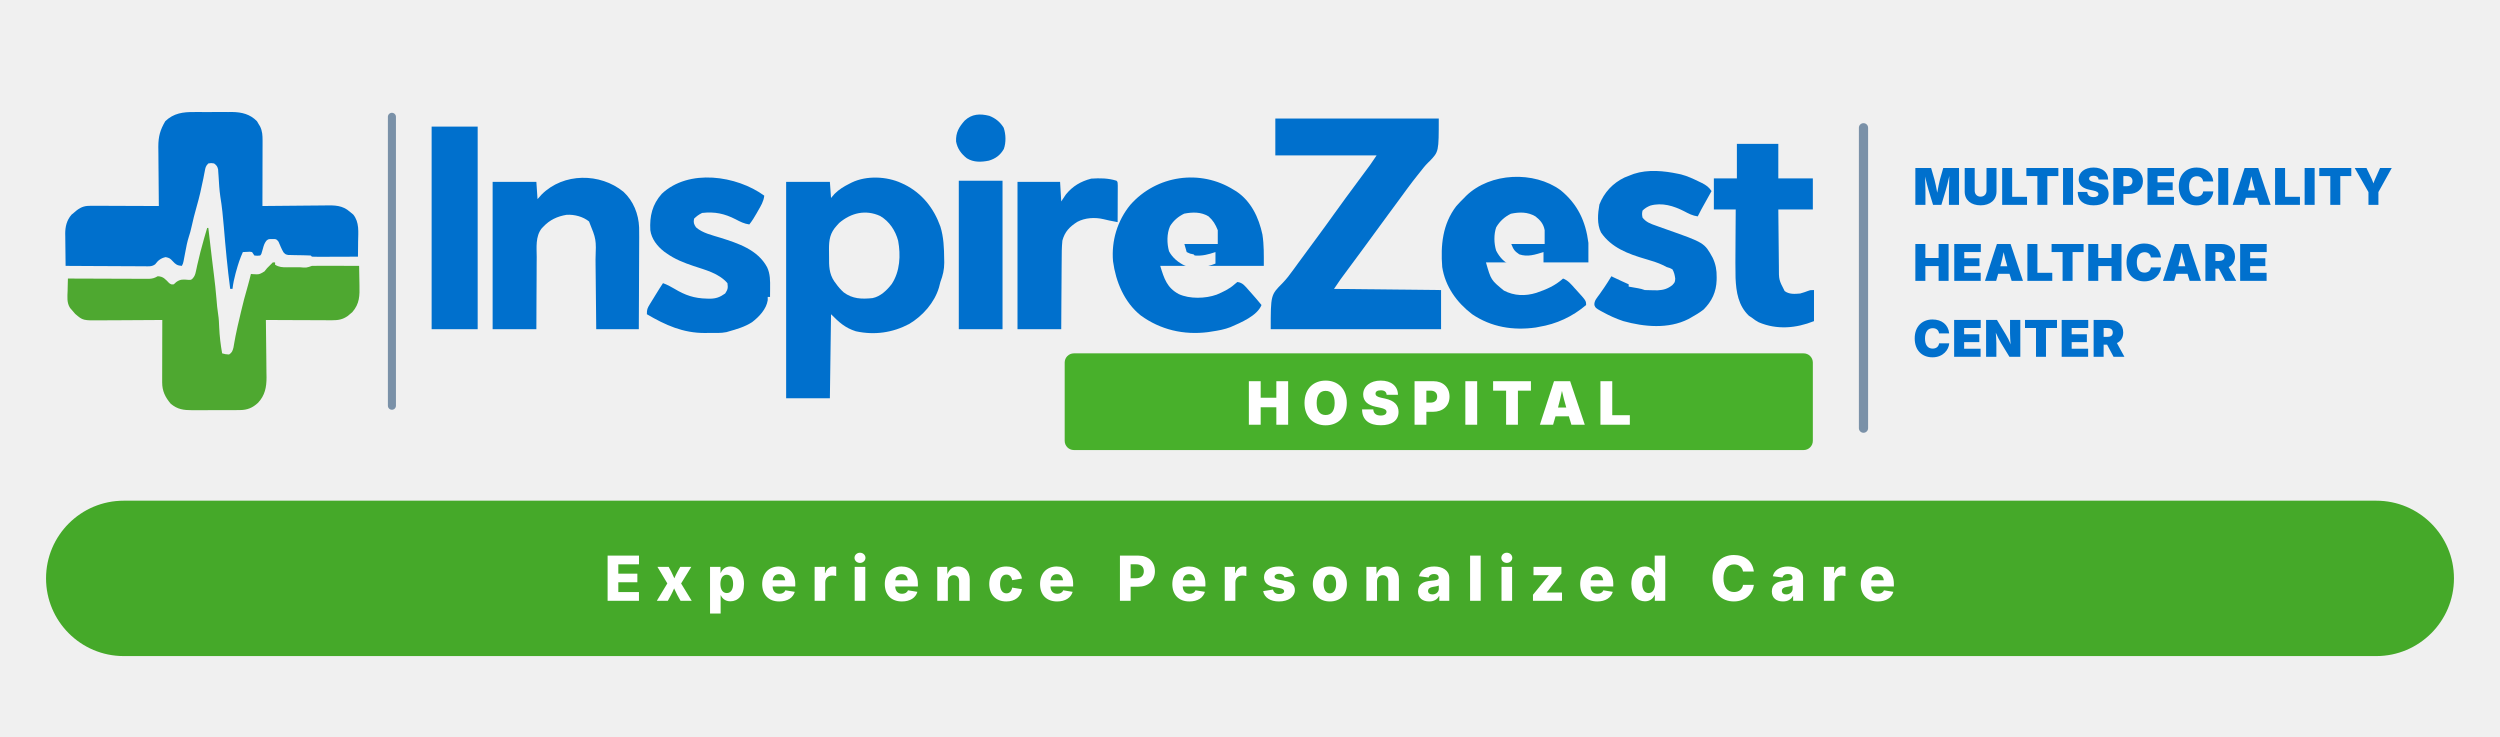
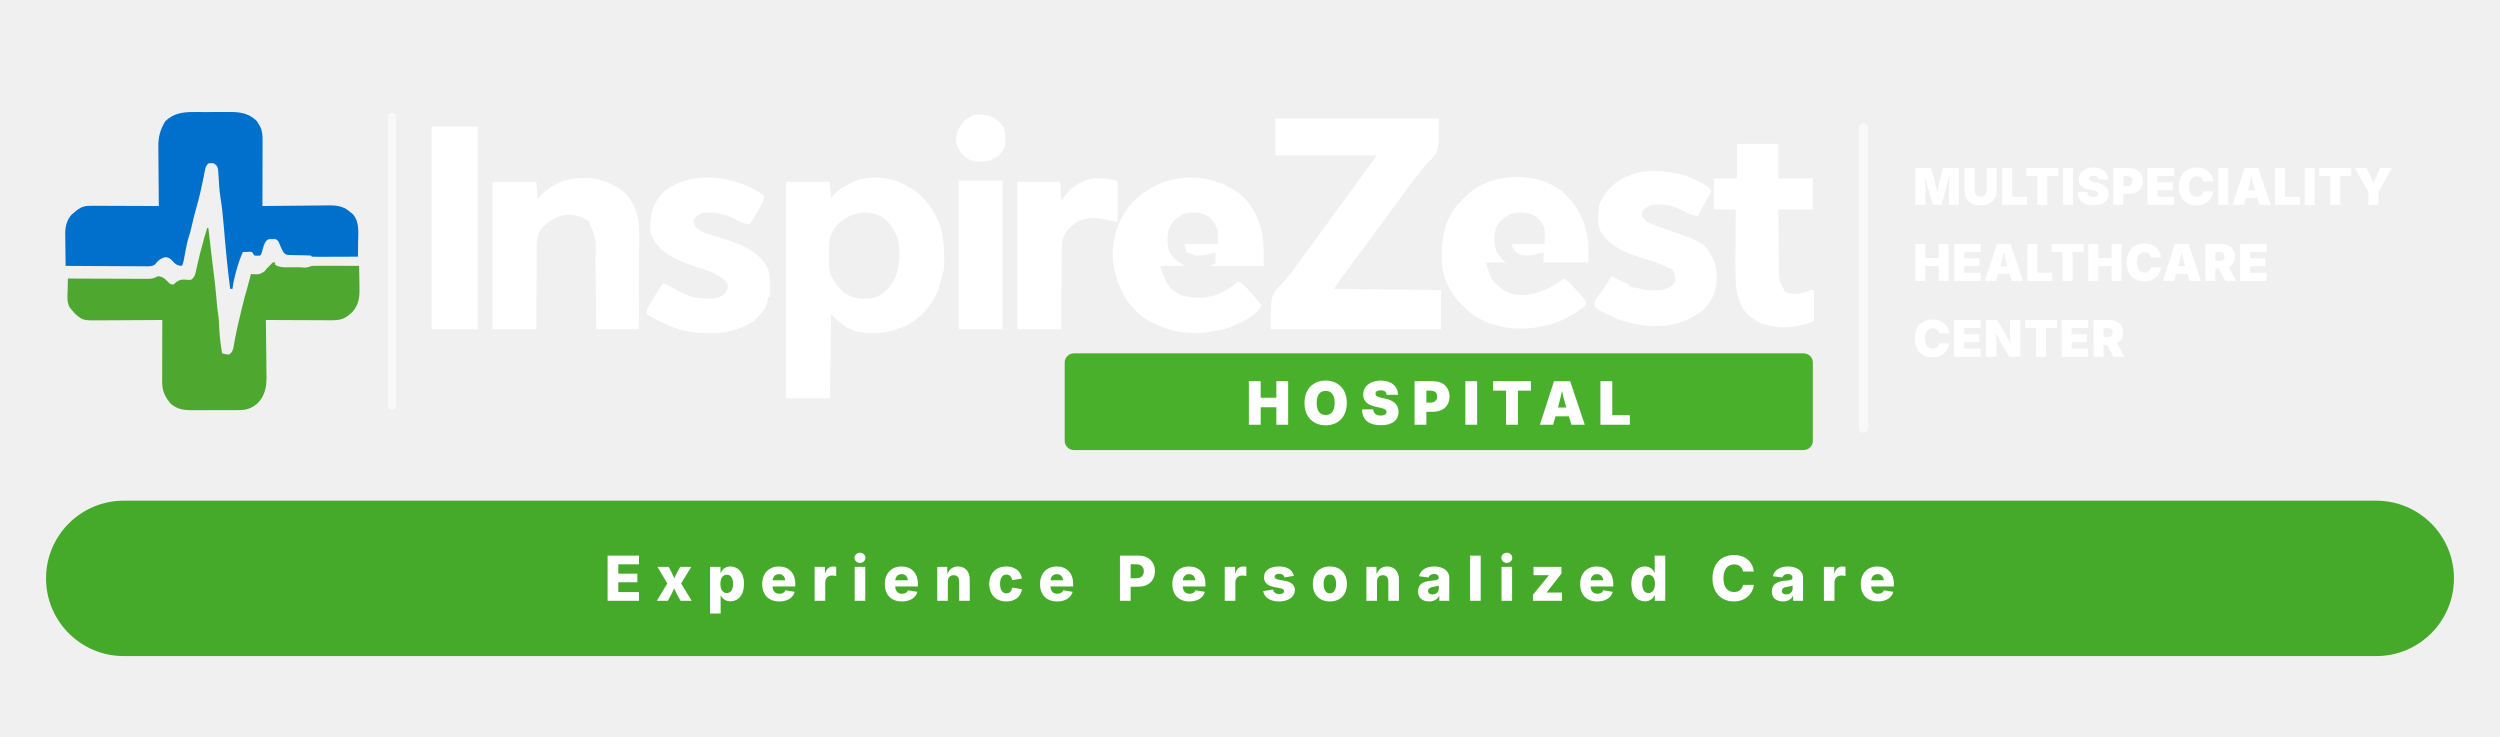
<svg xmlns="http://www.w3.org/2000/svg" version="1.1" width="2172" height="640" viewBox="0 80 2172 560">
  <defs>
    <mask id="inspirezest-holes-dark" maskUnits="userSpaceOnUse" x="0" y="0" width="2172" height="724">
      <rect x="0" y="0" width="2172" height="724" fill="#FFFFFF" />
      <path d="M0 0 C7.96 4.67 13.2 12.66 15.56 21.51 C17.89 34.18 17.17 48.08 10.02 59.03 C5.81 64.48 0.21 69.95 -6.75 71.32 C-16.05 72.27 -24.08 72.07 -31.75 66.32 C-34.46 63.87 -36.69 61.34 -38.75 58.32 C-39.17 57.76 -39.6 57.19 -40.04 56.61 C-44.46 49.97 -44.55 43.21 -44.46 35.46 C-44.44 33.32 -44.48 31.19 -44.52 29.05 C-44.57 20.57 -43.61 14.67 -37.75 8.32 C-36.72 7.18 -36.72 7.18 -35.66 6.02 C-25.34 -2.76 -12.74 -5.84 0 0 Z" fill="#000000" transform="translate(764.75,227.6797)" />
      <path d="M0 0 C4.05 3.65 5.96 6.89 8 12 C8 15.96 8 19.92 8 24 C-1.57 24 -11.14 24 -21 24 C-20.34 26.31 -19.68 28.62 -19 31 C-16.03 32.46 -16.03 32.46 -13 33 C-12.5 33.5 -12.5 33.5 -12 34 C-5.36 34.48 -0.3 33.1 6 31 C6 34.3 6 37.6 6 41 C-2.44 44.43 -11.52 45.76 -20.38 42.88 C-26.04 40.32 -31.46 35.9 -34.34 30.31 C-36.28 23.52 -36.34 14.96 -33.44 8.44 C-30.43 3.56 -26.31 0.13 -21.19 -2.38 C-13.95 -3.79 -6.47 -3.96 0 0 Z" fill="#000000" transform="translate(1050,228)" />
      <path d="M0 0 C4.29 3.37 6.99 6.52 8 12 C8 15.96 8 19.92 8 24 C-1.57 24 -11.14 24 -21 24 C-19.01 28.97 -18.2 30.13 -14 33 C-6.64 35.45 -0.17 33.18 7 31 C7 34.3 7 37.6 7 41 C-2.15 44.79 -11.93 45.76 -21.44 42.5 C-27.25 39.81 -31.29 35.39 -34.16 29.7 C-36.07 23.55 -36.25 15.55 -34.09 9.42 C-30.99 4.2 -26.77 0.35 -21.31 -2.31 C-13.83 -3.87 -6.73 -3.96 0 0 Z" fill="#000000" transform="translate(1334,228)" />
    </mask>
  </defs>
  <g id="cross-emblem">
    <path d="M0 0 C1.18 -0 2.37 -0.01 3.58 -0.01 C6.07 -0.02 8.56 -0.01 11.05 0.01 C14.83 0.04 18.62 0.01 22.4 -0.02 C24.83 -0.02 27.26 -0.01 29.69 0 C31.37 -0.02 31.37 -0.02 33.08 -0.03 C41.42 0.09 48.62 1.84 54.6 7.98 C55.03 8.72 55.46 9.46 55.91 10.23 C56.36 10.97 56.82 11.71 57.29 12.48 C59.3 16.64 59.47 20.3 59.46 24.9 C59.46 26.16 59.46 27.42 59.46 28.72 C59.45 30.09 59.45 31.46 59.44 32.84 C59.44 34.24 59.44 35.65 59.44 37.06 C59.43 40.75 59.42 44.45 59.41 48.14 C59.4 51.92 59.4 55.69 59.39 59.46 C59.38 66.86 59.36 74.26 59.34 81.66 C60.18 81.65 61.01 81.64 61.87 81.63 C69.76 81.53 77.64 81.45 85.53 81.41 C89.58 81.38 93.63 81.34 97.69 81.29 C101.6 81.23 105.52 81.2 109.44 81.19 C110.93 81.18 112.42 81.16 113.9 81.14 C122.17 80.99 128.88 80.95 135.34 86.66 C136.29 87.45 137.24 88.23 138.22 89.04 C143.71 95.82 142.58 104.32 142.47 112.6 C142.46 113.86 142.45 115.11 142.44 116.41 C142.42 119.49 142.39 122.58 142.34 125.66 C136.67 125.69 130.99 125.71 125.31 125.72 C123.38 125.72 121.44 125.73 119.51 125.74 C116.74 125.75 113.96 125.76 111.19 125.76 C109.89 125.77 109.89 125.77 108.56 125.78 C106.48 125.78 104.41 125.73 102.34 125.66 C102.01 125.33 101.68 125 101.34 124.66 C99.74 124.56 98.14 124.51 96.54 124.49 C95.56 124.46 94.59 124.44 93.58 124.42 C91.51 124.37 89.45 124.34 87.38 124.32 C86.4 124.29 85.42 124.27 84.41 124.24 C83.51 124.22 82.61 124.21 81.69 124.19 C79.34 123.66 79.34 123.66 77.62 121.85 C75.9 118.91 74.68 115.8 73.34 112.66 C71.41 110.3 71.41 110.3 67.91 110.35 C64.49 110.34 64.49 110.34 62.72 111.86 C61.01 114.09 60.44 116.08 59.72 118.79 C58.43 123.58 58.43 123.58 57.34 124.66 C54.91 124.91 54.91 124.91 52.34 124.66 C51.68 123.67 51.02 122.68 50.34 121.66 C48.37 121.3 48.37 121.3 46.22 121.48 C44.94 121.54 43.66 121.6 42.34 121.66 C39.96 126.9 38.23 132.11 36.72 137.66 C36.5 138.43 36.29 139.2 36.06 139.99 C34.81 144.54 33.9 148.98 33.34 153.66 C32.68 153.66 32.02 153.66 31.34 153.66 C28.96 135.67 27.3 117.63 25.79 99.54 C25.05 90.82 24.22 82.2 22.78 73.56 C21.88 67.57 21.59 61.51 21.22 55.47 C21.15 54.5 21.08 53.53 21 52.53 C20.95 51.67 20.89 50.8 20.84 49.91 C20.25 47.25 19.51 46.29 17.34 44.66 C14.8 44.25 14.8 44.25 12.34 44.66 C9.96 47.04 9.85 48.22 9.23 51.48 C9.04 52.46 8.84 53.44 8.64 54.46 C8.34 56.05 8.34 56.05 8.03 57.66 C6.38 65.97 4.51 74.12 2.16 82.26 C0.46 88.13 -0.98 94.04 -2.31 100.01 C-2.97 102.9 -3.67 105.71 -4.64 108.51 C-6.06 112.91 -6.86 117.38 -7.72 121.91 C-8.06 123.71 -8.41 125.51 -8.75 127.3 C-8.9 128.09 -9.05 128.88 -9.21 129.7 C-9.66 131.66 -9.66 131.66 -10.66 133.66 C-14.5 133.44 -16.12 132.38 -18.59 129.6 C-20.82 127.23 -21.39 126.72 -24.72 126.04 C-28.81 126.91 -31.37 128.91 -33.84 132.28 C-36.65 134.42 -39.59 134.06 -42.97 134 C-43.72 134.01 -44.46 134.01 -45.22 134.01 C-47.67 134 -50.12 133.98 -52.57 133.96 C-54.27 133.95 -55.97 133.95 -57.67 133.94 C-62.15 133.93 -66.62 133.9 -71.09 133.87 C-75.66 133.84 -80.22 133.83 -84.79 133.81 C-93.74 133.78 -102.7 133.73 -111.66 133.66 C-111.73 128.97 -111.79 124.27 -111.82 119.58 C-111.84 117.98 -111.86 116.39 -111.88 114.79 C-111.92 112.49 -111.94 110.19 -111.95 107.88 C-111.96 107.18 -111.98 106.48 -112 105.75 C-112 99.54 -110.69 94.03 -106.54 89.2 C-105.77 88.57 -105.01 87.94 -104.22 87.29 C-103.46 86.64 -102.7 85.99 -101.91 85.33 C-97.56 82.12 -94.69 81.42 -89.24 81.44 C-87.28 81.44 -87.28 81.44 -85.29 81.44 C-83.88 81.45 -82.46 81.46 -81.05 81.47 C-79.6 81.47 -78.14 81.48 -76.69 81.48 C-72.88 81.48 -69.06 81.5 -65.25 81.53 C-61.36 81.55 -57.46 81.56 -53.57 81.57 C-45.93 81.59 -38.29 81.62 -30.66 81.66 C-30.67 80.91 -30.67 80.15 -30.68 79.37 C-30.76 72.21 -30.82 65.04 -30.86 57.88 C-30.88 54.2 -30.91 50.51 -30.96 46.83 C-31 43.27 -31.03 39.71 -31.04 36.15 C-31.05 34.15 -31.08 32.14 -31.11 30.14 C-31.11 21.24 -29.5 15.48 -25.03 7.91 C-17.73 1 -9.7 -0.09 0 0 Z" fill="#0070CD" transform="translate(168.6562,137.3359)" />
    <path d="M0 0 C0.33 0 0.66 0 1 0 C1.11 0.95 1.22 1.89 1.34 2.87 C1.76 6.46 2.18 10.05 2.6 13.65 C2.78 15.19 2.96 16.73 3.14 18.27 C3.4 20.51 3.67 22.76 3.93 25 C4.02 25.75 4.11 26.5 4.2 27.27 C4.71 31.64 5.25 36 5.81 40.36 C6.71 47.44 7.47 54.51 8.06 61.62 C8.61 68.39 8.61 68.39 9.53 75.11 C10.15 78.92 10.28 82.71 10.44 86.56 C10.8 94.16 11.64 101.51 13 109 C15.85 109.77 15.85 109.77 19 110 C21.59 108.3 22.01 106.97 22.83 103.96 C23.04 102.73 23.25 101.51 23.47 100.25 C23.72 98.89 23.97 97.54 24.22 96.18 C24.35 95.48 24.48 94.79 24.61 94.07 C25.7 88.32 27.1 82.63 28.44 76.94 C28.72 75.69 29.01 74.45 29.31 73.16 C31.05 65.71 32.98 58.36 35.13 51.01 C36.18 47.36 37.11 43.7 38 40 C38.89 40.09 38.89 40.09 39.79 40.18 C45.19 40.51 45.19 40.51 49.75 37.81 C50.86 36.42 50.86 36.42 52 35 C53.63 33.3 55.29 31.62 57 30 C57.66 30 58.32 30 59 30 C59 30.66 59 31.32 59 32 C62.47 34.13 65.23 34.25 69.26 34.23 C70.46 34.23 71.66 34.23 72.9 34.22 C74.78 34.21 74.78 34.21 76.69 34.19 C77.95 34.19 79.21 34.19 80.51 34.19 C86.13 34.71 86.13 34.71 91 33 C94.03 32.91 97.04 32.88 100.07 32.9 C100.98 32.9 101.88 32.91 102.82 32.91 C105.73 32.91 108.65 32.92 111.56 32.94 C113.53 32.94 115.5 32.95 117.47 32.95 C122.32 32.96 127.16 32.98 132 33 C132.1 37.13 132.17 41.25 132.22 45.38 C132.24 46.78 132.27 48.18 132.3 49.58 C132.53 58.93 132.47 65.9 126.04 73.24 C125.38 73.78 124.73 74.32 124.06 74.88 C123.41 75.43 122.77 75.98 122.1 76.55 C117.67 79.61 113.89 80.25 108.56 80.23 C107.28 80.23 106 80.23 104.68 80.23 C103.29 80.22 101.9 80.21 100.51 80.2 C99.08 80.19 97.66 80.19 96.23 80.19 C92.48 80.18 88.74 80.16 84.99 80.14 C81.16 80.12 77.33 80.11 73.51 80.1 C66 80.08 58.5 80.04 51 80 C51.01 80.73 51.02 81.46 51.03 82.21 C51.13 89.12 51.21 96.04 51.26 102.95 C51.29 106.5 51.32 110.06 51.38 113.61 C51.44 117.71 51.47 121.8 51.49 125.9 C51.51 127.16 51.54 128.42 51.57 129.72 C51.57 138.37 50.26 145.45 44.19 151.94 C39.44 156.34 34.92 158.24 28.4 158.27 C27.3 158.28 26.21 158.29 25.07 158.3 C23.9 158.3 22.72 158.3 21.51 158.3 C20.29 158.31 19.07 158.31 17.81 158.31 C15.24 158.32 12.66 158.32 10.08 158.32 C6.15 158.31 2.21 158.34 -1.72 158.36 C-4.23 158.36 -6.74 158.36 -9.24 158.36 C-10.42 158.37 -11.59 158.38 -12.8 158.39 C-20.45 158.35 -25.66 157.8 -31.69 152.75 C-36.5 147.03 -39.13 141.7 -39.11 134.15 C-39.11 132.35 -39.11 132.35 -39.11 130.51 C-39.11 129.22 -39.1 127.92 -39.1 126.58 C-39.1 125.24 -39.09 123.9 -39.09 122.56 C-39.09 119.03 -39.08 115.51 -39.07 111.98 C-39.06 108.38 -39.05 104.78 -39.05 101.18 C-39.04 94.12 -39.02 87.06 -39 80 C-40.22 80.01 -40.22 80.01 -41.46 80.02 C-49.12 80.08 -56.79 80.13 -64.45 80.16 C-68.39 80.17 -72.33 80.19 -76.27 80.23 C-80.08 80.26 -83.89 80.28 -87.69 80.28 C-89.14 80.29 -90.59 80.3 -92.04 80.32 C-107.95 80.49 -107.95 80.49 -114.69 74.69 C-115.83 73.36 -115.83 73.36 -117 72 C-117.7 71.19 -118.41 70.38 -119.13 69.54 C-122.11 65.01 -121.43 59.85 -121.25 54.62 C-121.23 53.6 -121.21 52.58 -121.2 51.53 C-121.15 49.02 -121.08 46.51 -121 44 C-120.08 44 -119.16 44.01 -118.22 44.01 C-109.57 44.05 -100.91 44.08 -92.26 44.1 C-87.81 44.11 -83.37 44.13 -78.92 44.15 C-74.63 44.17 -70.33 44.18 -66.04 44.19 C-64.4 44.19 -62.77 44.2 -61.13 44.21 C-58.83 44.23 -56.54 44.23 -54.25 44.23 C-52.94 44.23 -51.64 44.24 -50.29 44.24 C-47.17 44.01 -45.64 43.53 -43 42 C-38.12 42.13 -36.28 44.64 -33 48 C-31.08 49.23 -31.08 49.23 -29 49 C-28.3 48.36 -27.6 47.72 -26.88 47.06 C-23.14 44.38 -20.76 44.78 -16.3 45.15 C-13.97 45.22 -13.97 45.22 -12.43 43.75 C-10.79 41.74 -10.36 40.37 -9.82 37.85 C-9.64 37.02 -9.45 36.19 -9.26 35.33 C-9.07 34.44 -8.88 33.55 -8.69 32.62 C-6.92 24.74 -4.94 16.95 -2.69 9.19 C-2.42 8.27 -2.15 7.35 -1.88 6.4 C-1.26 4.27 -0.63 2.13 0 0 Z" fill="#4EA830" transform="translate(180,238)" />
  </g>
-   <rect x="337" y="138" width="7" height="258" rx="3.5" fill="#7A91A8" />
+   <rect x="337" y="138" width="7" height="258" rx="3.5" fill="#FFFFFF" opacity="0.6" />
  <g id="wordmark-inspirezest" mask="url(#inspirezest-holes-dark)">
-     <path d="M0 0 C13.2 0 26.4 0 40 0 C40 58.08 40 116.16 40 176 C26.8 176 13.6 176 0 176 C0 117.92 0 59.84 0 0 Z" fill="#0070CD" transform="translate(375,150)" />
-     <path d="M0 0 C8.62 8.02 13.1 19.28 13.58 30.96 C13.7 36.57 13.65 42.18 13.61 47.79 C13.6 49.86 13.6 51.93 13.59 54 C13.58 59.41 13.55 64.83 13.52 70.24 C13.49 75.78 13.47 81.32 13.46 86.85 C13.43 97.69 13.37 108.53 13.31 119.38 C1.1 119.38 -11.11 119.38 -23.69 119.38 C-23.74 114.03 -23.79 108.68 -23.84 103.17 C-23.87 99.76 -23.91 96.35 -23.95 92.95 C-24.01 87.55 -24.06 82.15 -24.11 76.75 C-24.15 72.39 -24.19 68.04 -24.25 63.68 C-24.26 62.03 -24.28 60.37 -24.29 58.72 C-23.65 41.28 -23.65 41.28 -29.95 25.78 C-35.26 21.49 -42.62 19.63 -49.37 19.99 C-57.47 21.33 -64.08 24.39 -69.69 30.38 C-70.14 30.84 -70.59 31.31 -71.06 31.79 C-76.63 38.9 -75.42 48.31 -75.39 56.88 C-75.41 58.68 -75.42 60.48 -75.44 62.29 C-75.48 67.02 -75.49 71.74 -75.49 76.47 C-75.51 82.16 -75.55 87.84 -75.59 93.53 C-75.65 102.14 -75.67 110.76 -75.69 119.38 C-88.23 119.38 -100.77 119.38 -113.69 119.38 C-113.69 77.13 -113.69 34.89 -113.69 -8.62 C-101.15 -8.62 -88.61 -8.62 -75.69 -8.62 C-75.19 -1.2 -75.19 -1.2 -74.69 6.38 C-73.49 5.03 -72.3 3.69 -71.06 2.31 C-52.08 -16.61 -20.27 -16.55 0 0 Z" fill="#0070CD" transform="translate(541.6875,206.625)" />
-     <path d="M0 0 C-0.57 5.01 -2.9 8.78 -5.38 13.06 C-5.77 13.77 -6.17 14.48 -6.59 15.21 C-8.54 18.63 -10.52 21.92 -13 25 C-17.42 24.39 -20.93 22.63 -24.81 20.56 C-34.57 15.58 -42.89 13.77 -54 15 C-56.85 16.42 -58.75 17.75 -61 20 C-61.63 23.34 -61.22 24.67 -59.31 27.5 C-53.6 32.57 -45.13 34.34 -37.97 36.59 C-22.57 41.47 -5.74 46.93 2.44 62.12 C5.22 67.93 5.14 74.08 5.06 80.38 C5.06 81.11 5.05 81.85 5.05 82.61 C5.04 84.4 5.02 86.2 5 88 C4.34 88 3.68 88 3 88 C3 88.93 3 89.86 3 90.81 C1.85 98.58 -4.55 105.27 -10.56 109.88 C-16.84 113.94 -23.85 115.97 -31 118 C-31.61 118.18 -32.22 118.36 -32.84 118.55 C-37.76 119.58 -42.93 119.23 -47.94 119.25 C-49.1 119.27 -50.26 119.29 -51.46 119.31 C-70.55 119.4 -85.9 112.45 -102 103 C-102 98.79 -101.56 97.78 -99.45 94.34 C-98.91 93.46 -98.38 92.59 -97.83 91.69 C-97.27 90.78 -96.71 89.87 -96.12 88.94 C-95.57 88.03 -95.01 87.12 -94.44 86.18 C-92.34 82.75 -90.23 79.35 -88 76 C-84.46 77.28 -81.32 78.93 -78.09 80.87 C-68.66 86.53 -60.88 89.21 -49.81 89.44 C-49.05 89.46 -48.29 89.48 -47.51 89.51 C-41.9 89.48 -38.6 88.23 -34 85 C-31.65 81.48 -31.42 80.14 -32 76 C-39.51 67.37 -51.06 64.59 -61.56 61.06 C-70.05 58.2 -77.65 55.23 -85 50 C-85.68 49.52 -86.36 49.04 -87.05 48.55 C-92.99 43.91 -97.98 37.59 -99 30 C-99.71 17.82 -97.3 7.65 -89.06 -1.62 C-65.7 -23.7 -24 -17.52 0 0 Z" fill="#0070CD" transform="translate(664,210)" />
-     <path d="M0 0 C0.93 0.42 1.86 0.85 2.82 1.29 C18.18 8.97 28.33 21.93 34.03 37.89 C36.9 47.12 37.21 56.71 37.31 66.31 C37.33 67.23 37.35 68.15 37.37 69.1 C37.36 75.3 36.19 80.23 34 86 C33.57 87.62 33.16 89.25 32.75 90.88 C28.8 104.03 18.56 115.54 6.91 122.46 C-7.59 130.12 -23.33 132.34 -39.45 128.81 C-48.84 125.82 -53.91 121.09 -61 114 C-61.33 138.09 -61.66 162.18 -62 187 C-74.54 187 -87.08 187 -100 187 C-100 124.96 -100 62.92 -100 -1 C-87.46 -1 -74.92 -1 -62 -1 C-61.5 5.93 -61.5 5.93 -61 13 C-60.01 11.84 -59.02 10.69 -58 9.5 C-54.05 5.54 -49.88 3.04 -44.94 0.56 C-44.27 0.22 -43.59 -0.12 -42.9 -0.47 C-30.18 -6.59 -12.65 -5.81 0 0 Z" fill="#0070CD" transform="translate(783,199)" />
-     <path d="M0 0 C12.54 0 25.08 0 38 0 C38 42.57 38 85.14 38 129 C25.46 129 12.92 129 0 129 C0 86.43 0 43.86 0 0 Z" fill="#0070CD" transform="translate(833,197)" />
-     <path d="M0 0 C5.42 2.13 9.37 5.36 12.43 10.34 C14.36 16.01 14.58 23.14 12.56 28.77 C9.49 34.13 5.52 37.09 -0.43 38.91 C-7.07 40.25 -13.59 40.5 -19.51 36.91 C-24.41 33.12 -27.88 28.39 -28.94 22.2 C-29.21 14.42 -26.45 9.8 -21.52 4.18 C-15.23 -1.74 -8.19 -2.09 0 0 Z" fill="#0070CD" transform="translate(859.5703,140.6562)" />
-     <path d="M0 0 C1 1 1 1 1.11 4.33 C1.11 5.8 1.11 7.28 1.1 8.75 C1.1 9.53 1.09 10.3 1.09 11.1 C1.09 13.59 1.08 16.08 1.06 18.56 C1.06 20.24 1.05 21.93 1.05 23.61 C1.04 27.74 1.02 31.87 1 36 C-0.58 35.69 -2.17 35.38 -3.75 35.06 C-4.63 34.89 -5.51 34.71 -6.42 34.54 C-8 34.21 -9.57 33.85 -11.13 33.45 C-18.63 31.65 -27.21 32.11 -34.04 35.75 C-40.73 40.02 -44.85 44.19 -47 52 C-47.6 57.91 -47.61 63.79 -47.61 69.72 C-47.62 71.44 -47.64 73.15 -47.66 74.86 C-47.7 79.35 -47.72 83.83 -47.74 88.31 C-47.76 93.71 -47.81 99.1 -47.86 104.49 C-47.93 112.66 -47.96 120.83 -48 129 C-60.54 129 -73.08 129 -86 129 C-86 86.76 -86 44.52 -86 1 C-73.79 1 -61.58 1 -49 1 C-48.5 9.41 -48.5 9.41 -48 18 C-46.68 16.02 -45.36 14.04 -44 12 C-38.03 4.64 -31.06 0.61 -21.94 -1.81 C-14.37 -2.3 -7.31 -2.28 0 0 Z" fill="#0070CD" transform="translate(970,197)" />
-     <path d="M0 0 C0.69 0.42 1.39 0.83 2.11 1.26 C14.97 9.81 21.69 24.14 24.8 38.79 C26.22 47.99 26 56.59 26 66 C-3.7 66 -33.4 66 -64 66 C-60.56 77.18 -58.13 84.98 -47.88 90.5 C-38.47 94.86 -24.66 94.48 -15 91 C-9.43 88.6 -4.02 86.16 0.5 82.06 C1.33 81.38 2.15 80.7 3 80 C7.68 80.47 9.99 83.85 12.94 87.19 C13.45 87.75 13.96 88.32 14.49 88.9 C17.76 92.52 20.9 96.24 24 100 C20.18 109.48 5.95 115.29 -2.97 119.21 C-8.14 121.23 -13.53 122.19 -19 123 C-20.72 123.27 -20.72 123.27 -22.47 123.55 C-43.5 126.23 -63.84 121.55 -81 109 C-95.3 97.51 -102.61 79.71 -105 62 C-106.51 44.31 -101.27 26.73 -90 13 C-67.32 -12.78 -29.18 -18.38 0 0 Z" fill="#0070CD" transform="translate(1072,205)" />
-     <path d="M0 0 C46.86 0 93.72 0 142 0 C142 28.74 142 28.74 134.19 36.88 C133.66 37.38 133.13 37.89 132.59 38.42 C129.86 41.13 127.56 44.17 125.19 47.19 C124.69 47.8 124.2 48.42 123.69 49.05 C117.83 56.37 112.33 63.95 106.81 71.53 C103.76 75.69 100.69 79.85 97.62 84 C94.07 88.82 90.52 93.65 87 98.5 C83.48 103.35 79.93 108.18 76.38 113 C75.78 113.81 75.19 114.61 74.58 115.44 C71.43 119.71 68.28 123.98 65.12 128.24 C64.18 129.51 64.18 129.51 63.22 130.81 C62.02 132.44 60.82 134.06 59.62 135.68 C59.07 136.42 58.52 137.16 57.96 137.93 C57.48 138.57 57.01 139.21 56.52 139.88 C54.61 142.54 52.82 145.28 51 148 C97.04 148.5 97.04 148.5 144 149 C144 160.22 144 171.44 144 183 C95.16 183 46.32 183 -4 183 C-4 153.25 -4 153.25 6.21 143.02 C9.67 139.41 12.62 135.64 15.5 131.56 C16.38 130.34 17.27 129.13 18.16 127.91 C18.61 127.29 19.06 126.66 19.53 126.02 C22.34 122.16 25.17 118.33 28 114.5 C30.33 111.33 32.67 108.17 35 105 C35.51 104.31 36.01 103.63 36.53 102.92 C41.34 96.39 46.12 89.86 50.81 83.25 C57.72 73.54 64.84 63.98 71.93 54.39 C73.21 52.66 74.49 50.93 75.77 49.19 C76.98 47.57 78.18 45.94 79.38 44.32 C79.93 43.58 80.48 42.84 81.04 42.07 C81.52 41.43 81.99 40.79 82.48 40.12 C84.39 37.46 86.18 34.72 88 32 C58.96 32 29.92 32 0 32 C0 21.44 0 10.88 0 0 Z" fill="#0070CD" transform="translate(1108,143)" />
-     <path d="M0 0 C14.73 12.07 21.73 26.95 24.08 45.7 C24.08 51.31 24.08 56.92 24.08 62.7 C-5.29 62.7 -34.66 62.7 -64.92 62.7 C-60.54 77.98 -60.54 77.98 -49.36 87.14 C-40.41 91.8 -30.73 92.11 -21.13 89.12 C-12.43 86.17 -4.8 82.9 2.08 76.7 C6.45 78.33 9.04 81.63 12.08 85.02 C12.86 85.87 12.86 85.87 13.66 86.74 C22.08 96 22.08 96 22.08 99.7 C10.33 109.77 -3.71 116.26 -18.92 118.7 C-19.83 118.88 -20.74 119.06 -21.68 119.25 C-41.34 122 -60.33 118.93 -76.92 107.7 C-90.34 97.44 -100.29 83.64 -102.92 66.7 C-104.38 47.7 -102.62 29.44 -90.75 13.84 C-88.56 11.35 -86.3 9.01 -83.92 6.7 C-83.31 6.07 -82.69 5.43 -82.06 4.78 C-61.12 -15.45 -23.19 -17.01 0 0 Z" fill="#0070CD" transform="translate(1355.922,205.2969)" />
-     <path d="M0 0 C0.81 0.17 1.62 0.34 2.46 0.52 C8.09 1.97 13.23 4.4 18.44 6.94 C19.14 7.27 19.84 7.61 20.56 7.96 C24.34 9.86 26.62 11.53 29 15 C28.71 15.52 28.42 16.05 28.11 16.59 C26.78 18.98 25.45 21.36 24.12 23.75 C23.66 24.57 23.2 25.4 22.73 26.25 C22.29 27.05 21.84 27.85 21.38 28.67 C20.97 29.41 20.57 30.14 20.15 30.89 C19.05 32.91 18.01 34.94 17 37 C12.54 36.39 9.2 34.67 5.25 32.56 C-3.83 27.89 -13.93 24.76 -24.18 27.61 C-26.92 28.73 -28.9 29.9 -31 32 C-31.5 34.92 -31.5 34.92 -31 38 C-27.9 42.03 -24 43.42 -19.34 45.02 C-18.59 45.29 -17.85 45.56 -17.08 45.84 C-14.7 46.69 -12.32 47.54 -9.94 48.38 C22.81 59.93 22.81 59.93 30 73 C32.64 78.65 33.52 83.66 33.44 89.88 C33.43 90.67 33.42 91.46 33.41 92.27 C33.11 102.58 29.35 110.69 22 118 C18.5 120.68 14.86 122.89 11 125 C10.29 125.4 9.58 125.8 8.86 126.21 C-8.5 135.01 -29.6 133.01 -47.7 127.97 C-54.06 125.86 -59.96 123.16 -65.81 119.94 C-66.42 119.61 -67.02 119.28 -67.65 118.94 C-71.77 116.55 -71.77 116.55 -72.79 114.09 C-73.17 110.37 -70.45 107.65 -68.38 104.75 C-67.45 103.41 -66.52 102.07 -65.59 100.73 C-65.15 100.09 -64.7 99.45 -64.23 98.79 C-62.03 95.6 -60.02 92.3 -58 89 C-57.46 89.28 -56.92 89.55 -56.36 89.84 C-53.68 91.16 -50.97 92.39 -48.25 93.62 C-46.77 94.29 -46.77 94.29 -45.27 94.98 C-44.14 95.48 -44.14 95.48 -43 96 C-43 96.66 -43 97.32 -43 98 C-42.24 98.13 -41.48 98.27 -40.7 98.4 C-39.71 98.58 -38.71 98.76 -37.69 98.94 C-36.7 99.11 -35.72 99.29 -34.7 99.46 C-32 100 -32 100 -29 101 C-26.56 101.12 -24.13 101.18 -21.69 101.19 C-19.74 101.21 -19.74 101.21 -17.76 101.23 C-12.6 100.91 -9.2 99.94 -5.12 96.75 C-2.77 94.17 -2.77 94.17 -2.56 91 C-3.01 87.92 -3.43 85.7 -5 83 C-7.28 81.79 -7.28 81.79 -10 81 C-10.91 80.53 -11.82 80.05 -12.75 79.56 C-17.87 77.1 -23.19 75.52 -28.64 73.95 C-43.33 69.65 -58.13 64.16 -67.06 50.94 C-70.7 43.71 -69.83 34.47 -68.44 26.69 C-64.35 16.2 -56.79 8.09 -46.69 3.25 C-44.8 2.47 -42.91 1.72 -41 1 C-40.16 0.68 -39.32 0.36 -38.45 0.03 C-26.25 -3.95 -12.35 -2.61 0 0 Z" fill="#0070CD" transform="translate(1458,191)" />
-     <path d="M0 0 C11.88 0 23.76 0 36 0 C36 9.9 36 19.8 36 30 C45.9 30 55.8 30 66 30 C66 38.91 66 47.82 66 57 C56.1 57 46.2 57 36 57 C36.07 64.96 36.14 72.91 36.24 80.87 C36.28 84.57 36.32 88.28 36.35 91.98 C36.37 95.56 36.41 99.13 36.46 102.7 C36.48 104.06 36.49 105.42 36.5 106.78 C36.45 118.08 36.45 118.08 41.5 127.88 C45.43 130.82 50.34 130.44 55 130 C57.42 129.35 59.72 128.56 62.05 127.66 C64 127 64 127 67 127 C67 135.91 67 144.82 67 154 C51.43 160.23 34.75 161.71 19 155 C16.72 153.82 15.03 152.62 13 151 C12.17 150.46 11.35 149.93 10.5 149.38 C1.25 140.58 -0.62 128.77 -1.15 116.51 C-1.35 107.55 -1.29 98.59 -1.21 89.63 C-1.17 85.94 -1.16 82.25 -1.15 78.56 C-1.11 71.38 -1.06 64.19 -1 57 C-7.27 57 -13.54 57 -20 57 C-20 48.09 -20 39.18 -20 30 C-13.4 30 -6.8 30 0 30 C0 20.1 0 10.2 0 0 Z" fill="#0070CD" transform="translate(1509,165)" />
+     <path d="M0 0 C13.2 0 26.4 0 40 0 C40 58.08 40 116.16 40 176 C26.8 176 13.6 176 0 176 C0 117.92 0 59.84 0 0 Z" fill="#FFFFFF" transform="translate(375,150)" />
+     <path d="M0 0 C8.62 8.02 13.1 19.28 13.58 30.96 C13.7 36.57 13.65 42.18 13.61 47.79 C13.6 49.86 13.6 51.93 13.59 54 C13.58 59.41 13.55 64.83 13.52 70.24 C13.49 75.78 13.47 81.32 13.46 86.85 C13.43 97.69 13.37 108.53 13.31 119.38 C1.1 119.38 -11.11 119.38 -23.69 119.38 C-23.74 114.03 -23.79 108.68 -23.84 103.17 C-23.87 99.76 -23.91 96.35 -23.95 92.95 C-24.01 87.55 -24.06 82.15 -24.11 76.75 C-24.15 72.39 -24.19 68.04 -24.25 63.68 C-24.26 62.03 -24.28 60.37 -24.29 58.72 C-23.65 41.28 -23.65 41.28 -29.95 25.78 C-35.26 21.49 -42.62 19.63 -49.37 19.99 C-57.47 21.33 -64.08 24.39 -69.69 30.38 C-70.14 30.84 -70.59 31.31 -71.06 31.79 C-76.63 38.9 -75.42 48.31 -75.39 56.88 C-75.41 58.68 -75.42 60.48 -75.44 62.29 C-75.48 67.02 -75.49 71.74 -75.49 76.47 C-75.51 82.16 -75.55 87.84 -75.59 93.53 C-75.65 102.14 -75.67 110.76 -75.69 119.38 C-88.23 119.38 -100.77 119.38 -113.69 119.38 C-113.69 77.13 -113.69 34.89 -113.69 -8.62 C-101.15 -8.62 -88.61 -8.62 -75.69 -8.62 C-75.19 -1.2 -75.19 -1.2 -74.69 6.38 C-73.49 5.03 -72.3 3.69 -71.06 2.31 C-52.08 -16.61 -20.27 -16.55 0 0 Z" fill="#FFFFFF" transform="translate(541.6875,206.625)" />
+     <path d="M0 0 C-0.57 5.01 -2.9 8.78 -5.38 13.06 C-5.77 13.77 -6.17 14.48 -6.59 15.21 C-8.54 18.63 -10.52 21.92 -13 25 C-17.42 24.39 -20.93 22.63 -24.81 20.56 C-34.57 15.58 -42.89 13.77 -54 15 C-56.85 16.42 -58.75 17.75 -61 20 C-61.63 23.34 -61.22 24.67 -59.31 27.5 C-53.6 32.57 -45.13 34.34 -37.97 36.59 C-22.57 41.47 -5.74 46.93 2.44 62.12 C5.22 67.93 5.14 74.08 5.06 80.38 C5.06 81.11 5.05 81.85 5.05 82.61 C5.04 84.4 5.02 86.2 5 88 C4.34 88 3.68 88 3 88 C3 88.93 3 89.86 3 90.81 C1.85 98.58 -4.55 105.27 -10.56 109.88 C-16.84 113.94 -23.85 115.97 -31 118 C-31.61 118.18 -32.22 118.36 -32.84 118.55 C-37.76 119.58 -42.93 119.23 -47.94 119.25 C-49.1 119.27 -50.26 119.29 -51.46 119.31 C-70.55 119.4 -85.9 112.45 -102 103 C-102 98.79 -101.56 97.78 -99.45 94.34 C-98.91 93.46 -98.38 92.59 -97.83 91.69 C-97.27 90.78 -96.71 89.87 -96.12 88.94 C-95.57 88.03 -95.01 87.12 -94.44 86.18 C-92.34 82.75 -90.23 79.35 -88 76 C-84.46 77.28 -81.32 78.93 -78.09 80.87 C-68.66 86.53 -60.88 89.21 -49.81 89.44 C-49.05 89.46 -48.29 89.48 -47.51 89.51 C-41.9 89.48 -38.6 88.23 -34 85 C-31.65 81.48 -31.42 80.14 -32 76 C-39.51 67.37 -51.06 64.59 -61.56 61.06 C-70.05 58.2 -77.65 55.23 -85 50 C-85.68 49.52 -86.36 49.04 -87.05 48.55 C-92.99 43.91 -97.98 37.59 -99 30 C-99.71 17.82 -97.3 7.65 -89.06 -1.62 C-65.7 -23.7 -24 -17.52 0 0 Z" fill="#FFFFFF" transform="translate(664,210)" />
+     <path d="M0 0 C0.93 0.42 1.86 0.85 2.82 1.29 C18.18 8.97 28.33 21.93 34.03 37.89 C36.9 47.12 37.21 56.71 37.31 66.31 C37.33 67.23 37.35 68.15 37.37 69.1 C37.36 75.3 36.19 80.23 34 86 C33.57 87.62 33.16 89.25 32.75 90.88 C28.8 104.03 18.56 115.54 6.91 122.46 C-7.59 130.12 -23.33 132.34 -39.45 128.81 C-48.84 125.82 -53.91 121.09 -61 114 C-61.33 138.09 -61.66 162.18 -62 187 C-74.54 187 -87.08 187 -100 187 C-100 124.96 -100 62.92 -100 -1 C-87.46 -1 -74.92 -1 -62 -1 C-61.5 5.93 -61.5 5.93 -61 13 C-60.01 11.84 -59.02 10.69 -58 9.5 C-54.05 5.54 -49.88 3.04 -44.94 0.56 C-44.27 0.22 -43.59 -0.12 -42.9 -0.47 C-30.18 -6.59 -12.65 -5.81 0 0 Z" fill="#FFFFFF" transform="translate(783,199)" />
+     <path d="M0 0 C12.54 0 25.08 0 38 0 C38 42.57 38 85.14 38 129 C25.46 129 12.92 129 0 129 C0 86.43 0 43.86 0 0 Z" fill="#FFFFFF" transform="translate(833,197)" />
+     <path d="M0 0 C5.42 2.13 9.37 5.36 12.43 10.34 C14.36 16.01 14.58 23.14 12.56 28.77 C9.49 34.13 5.52 37.09 -0.43 38.91 C-7.07 40.25 -13.59 40.5 -19.51 36.91 C-24.41 33.12 -27.88 28.39 -28.94 22.2 C-29.21 14.42 -26.45 9.8 -21.52 4.18 C-15.23 -1.74 -8.19 -2.09 0 0 Z" fill="#FFFFFF" transform="translate(859.5703,140.6562)" />
+     <path d="M0 0 C1 1 1 1 1.11 4.33 C1.11 5.8 1.11 7.28 1.1 8.75 C1.1 9.53 1.09 10.3 1.09 11.1 C1.09 13.59 1.08 16.08 1.06 18.56 C1.06 20.24 1.05 21.93 1.05 23.61 C1.04 27.74 1.02 31.87 1 36 C-0.58 35.69 -2.17 35.38 -3.75 35.06 C-4.63 34.89 -5.51 34.71 -6.42 34.54 C-8 34.21 -9.57 33.85 -11.13 33.45 C-18.63 31.65 -27.21 32.11 -34.04 35.75 C-40.73 40.02 -44.85 44.19 -47 52 C-47.6 57.91 -47.61 63.79 -47.61 69.72 C-47.62 71.44 -47.64 73.15 -47.66 74.86 C-47.7 79.35 -47.72 83.83 -47.74 88.31 C-47.76 93.71 -47.81 99.1 -47.86 104.49 C-47.93 112.66 -47.96 120.83 -48 129 C-60.54 129 -73.08 129 -86 129 C-86 86.76 -86 44.52 -86 1 C-73.79 1 -61.58 1 -49 1 C-48.5 9.41 -48.5 9.41 -48 18 C-46.68 16.02 -45.36 14.04 -44 12 C-38.03 4.64 -31.06 0.61 -21.94 -1.81 C-14.37 -2.3 -7.31 -2.28 0 0 Z" fill="#FFFFFF" transform="translate(970,197)" />
+     <path d="M0 0 C0.69 0.42 1.39 0.83 2.11 1.26 C14.97 9.81 21.69 24.14 24.8 38.79 C26.22 47.99 26 56.59 26 66 C-3.7 66 -33.4 66 -64 66 C-60.56 77.18 -58.13 84.98 -47.88 90.5 C-38.47 94.86 -24.66 94.48 -15 91 C-9.43 88.6 -4.02 86.16 0.5 82.06 C1.33 81.38 2.15 80.7 3 80 C7.68 80.47 9.99 83.85 12.94 87.19 C13.45 87.75 13.96 88.32 14.49 88.9 C17.76 92.52 20.9 96.24 24 100 C20.18 109.48 5.95 115.29 -2.97 119.21 C-8.14 121.23 -13.53 122.19 -19 123 C-20.72 123.27 -20.72 123.27 -22.47 123.55 C-43.5 126.23 -63.84 121.55 -81 109 C-95.3 97.51 -102.61 79.71 -105 62 C-106.51 44.31 -101.27 26.73 -90 13 C-67.32 -12.78 -29.18 -18.38 0 0 Z" fill="#FFFFFF" transform="translate(1072,205)" />
+     <path d="M0 0 C46.86 0 93.72 0 142 0 C142 28.74 142 28.74 134.19 36.88 C133.66 37.38 133.13 37.89 132.59 38.42 C129.86 41.13 127.56 44.17 125.19 47.19 C124.69 47.8 124.2 48.42 123.69 49.05 C117.83 56.37 112.33 63.95 106.81 71.53 C103.76 75.69 100.69 79.85 97.62 84 C94.07 88.82 90.52 93.65 87 98.5 C83.48 103.35 79.93 108.18 76.38 113 C75.78 113.81 75.19 114.61 74.58 115.44 C71.43 119.71 68.28 123.98 65.12 128.24 C64.18 129.51 64.18 129.51 63.22 130.81 C62.02 132.44 60.82 134.06 59.62 135.68 C59.07 136.42 58.52 137.16 57.96 137.93 C57.48 138.57 57.01 139.21 56.52 139.88 C54.61 142.54 52.82 145.28 51 148 C97.04 148.5 97.04 148.5 144 149 C144 160.22 144 171.44 144 183 C95.16 183 46.32 183 -4 183 C-4 153.25 -4 153.25 6.21 143.02 C9.67 139.41 12.62 135.64 15.5 131.56 C16.38 130.34 17.27 129.13 18.16 127.91 C18.61 127.29 19.06 126.66 19.53 126.02 C22.34 122.16 25.17 118.33 28 114.5 C30.33 111.33 32.67 108.17 35 105 C35.51 104.31 36.01 103.63 36.53 102.92 C41.34 96.39 46.12 89.86 50.81 83.25 C57.72 73.54 64.84 63.98 71.93 54.39 C73.21 52.66 74.49 50.93 75.77 49.19 C76.98 47.57 78.18 45.94 79.38 44.32 C79.93 43.58 80.48 42.84 81.04 42.07 C81.52 41.43 81.99 40.79 82.48 40.12 C84.39 37.46 86.18 34.72 88 32 C58.96 32 29.92 32 0 32 C0 21.44 0 10.88 0 0 Z" fill="#FFFFFF" transform="translate(1108,143)" />
+     <path d="M0 0 C14.73 12.07 21.73 26.95 24.08 45.7 C24.08 51.31 24.08 56.92 24.08 62.7 C-5.29 62.7 -34.66 62.7 -64.92 62.7 C-60.54 77.98 -60.54 77.98 -49.36 87.14 C-40.41 91.8 -30.73 92.11 -21.13 89.12 C-12.43 86.17 -4.8 82.9 2.08 76.7 C6.45 78.33 9.04 81.63 12.08 85.02 C12.86 85.87 12.86 85.87 13.66 86.74 C22.08 96 22.08 96 22.08 99.7 C10.33 109.77 -3.71 116.26 -18.92 118.7 C-19.83 118.88 -20.74 119.06 -21.68 119.25 C-41.34 122 -60.33 118.93 -76.92 107.7 C-90.34 97.44 -100.29 83.64 -102.92 66.7 C-104.38 47.7 -102.62 29.44 -90.75 13.84 C-88.56 11.35 -86.3 9.01 -83.92 6.7 C-83.31 6.07 -82.69 5.43 -82.06 4.78 C-61.12 -15.45 -23.19 -17.01 0 0 Z" fill="#FFFFFF" transform="translate(1355.922,205.2969)" />
+     <path d="M0 0 C0.81 0.17 1.62 0.34 2.46 0.52 C8.09 1.97 13.23 4.4 18.44 6.94 C19.14 7.27 19.84 7.61 20.56 7.96 C24.34 9.86 26.62 11.53 29 15 C28.71 15.52 28.42 16.05 28.11 16.59 C26.78 18.98 25.45 21.36 24.12 23.75 C23.66 24.57 23.2 25.4 22.73 26.25 C22.29 27.05 21.84 27.85 21.38 28.67 C20.97 29.41 20.57 30.14 20.15 30.89 C19.05 32.91 18.01 34.94 17 37 C12.54 36.39 9.2 34.67 5.25 32.56 C-3.83 27.89 -13.93 24.76 -24.18 27.61 C-26.92 28.73 -28.9 29.9 -31 32 C-31.5 34.92 -31.5 34.92 -31 38 C-27.9 42.03 -24 43.42 -19.34 45.02 C-18.59 45.29 -17.85 45.56 -17.08 45.84 C-14.7 46.69 -12.32 47.54 -9.94 48.38 C22.81 59.93 22.81 59.93 30 73 C32.64 78.65 33.52 83.66 33.44 89.88 C33.43 90.67 33.42 91.46 33.41 92.27 C33.11 102.58 29.35 110.69 22 118 C18.5 120.68 14.86 122.89 11 125 C10.29 125.4 9.58 125.8 8.86 126.21 C-8.5 135.01 -29.6 133.01 -47.7 127.97 C-54.06 125.86 -59.96 123.16 -65.81 119.94 C-66.42 119.61 -67.02 119.28 -67.65 118.94 C-71.77 116.55 -71.77 116.55 -72.79 114.09 C-73.17 110.37 -70.45 107.65 -68.38 104.75 C-67.45 103.41 -66.52 102.07 -65.59 100.73 C-65.15 100.09 -64.7 99.45 -64.23 98.79 C-62.03 95.6 -60.02 92.3 -58 89 C-57.46 89.28 -56.92 89.55 -56.36 89.84 C-53.68 91.16 -50.97 92.39 -48.25 93.62 C-46.77 94.29 -46.77 94.29 -45.27 94.98 C-44.14 95.48 -44.14 95.48 -43 96 C-43 96.66 -43 97.32 -43 98 C-42.24 98.13 -41.48 98.27 -40.7 98.4 C-39.71 98.58 -38.71 98.76 -37.69 98.94 C-36.7 99.11 -35.72 99.29 -34.7 99.46 C-32 100 -32 100 -29 101 C-26.56 101.12 -24.13 101.18 -21.69 101.19 C-19.74 101.21 -19.74 101.21 -17.76 101.23 C-12.6 100.91 -9.2 99.94 -5.12 96.75 C-2.77 94.17 -2.77 94.17 -2.56 91 C-3.01 87.92 -3.43 85.7 -5 83 C-7.28 81.79 -7.28 81.79 -10 81 C-10.91 80.53 -11.82 80.05 -12.75 79.56 C-17.87 77.1 -23.19 75.52 -28.64 73.95 C-43.33 69.65 -58.13 64.16 -67.06 50.94 C-70.7 43.71 -69.83 34.47 -68.44 26.69 C-64.35 16.2 -56.79 8.09 -46.69 3.25 C-44.8 2.47 -42.91 1.72 -41 1 C-40.16 0.68 -39.32 0.36 -38.45 0.03 C-26.25 -3.95 -12.35 -2.61 0 0 Z" fill="#FFFFFF" transform="translate(1458,191)" />
+     <path d="M0 0 C11.88 0 23.76 0 36 0 C36 9.9 36 19.8 36 30 C45.9 30 55.8 30 66 30 C66 38.91 66 47.82 66 57 C56.1 57 46.2 57 36 57 C36.07 64.96 36.14 72.91 36.24 80.87 C36.28 84.57 36.32 88.28 36.35 91.98 C36.37 95.56 36.41 99.13 36.46 102.7 C36.48 104.06 36.49 105.42 36.5 106.78 C36.45 118.08 36.45 118.08 41.5 127.88 C45.43 130.82 50.34 130.44 55 130 C57.42 129.35 59.72 128.56 62.05 127.66 C64 127 64 127 67 127 C67 135.91 67 144.82 67 154 C51.43 160.23 34.75 161.71 19 155 C16.72 153.82 15.03 152.62 13 151 C12.17 150.46 11.35 149.93 10.5 149.38 C1.25 140.58 -0.62 128.77 -1.15 116.51 C-1.35 107.55 -1.29 98.59 -1.21 89.63 C-1.17 85.94 -1.16 82.25 -1.15 78.56 C-1.11 71.38 -1.06 64.19 -1 57 C-7.27 57 -13.54 57 -20 57 C-20 48.09 -20 39.18 -20 30 C-13.4 30 -6.8 30 0 30 C0 20.1 0 10.2 0 0 Z" fill="#FFFFFF" transform="translate(1509,165)" />
  </g>
  <g id="badge-hospital">
    <rect x="925" y="347" width="650" height="84" rx="8" fill="#48B02B" />
    <text x="1250" y="409" text-anchor="middle" font-family="'Montserrat', 'Inter', -apple-system, Arial, sans-serif" font-size="52" font-weight="900" fill="#FFFFFF" letter-spacing="10">HOSPITAL</text>
  </g>
-   <rect x="1615" y="147" width="8" height="269" rx="4" fill="#7A91A8" />
-   <g id="multispeciality-text" font-family="'Montserrat', 'Inter', -apple-system, Arial, sans-serif" font-weight="900" fill="#0070CD" letter-spacing="0.8">
+   <rect x="1615" y="147" width="8" height="269" rx="4" fill="#FFFFFF" opacity="0.6" />
+   <g id="multispeciality-text" font-family="'Montserrat', 'Inter', -apple-system, Arial, sans-serif" font-weight="900" fill="#FFFFFF" letter-spacing="0.8">
    <text x="1662" y="218" font-size="44">MULTISPECIALITY</text>
    <text x="1662" y="284" font-size="44">HEALTHCARE</text>
    <text x="1662" y="350" font-size="44">CENTER</text>
  </g>
  <g id="bottom-pill-banner">
    <rect x="40" y="475" width="2092" height="135" rx="67.5" fill="#45A929" />
    <text x="1086" y="562" text-anchor="middle" font-family="'Montserrat', 'Inter', -apple-system, Arial, sans-serif" font-size="54" font-weight="800" fill="#FFFFFF" letter-spacing="12">Experience Personalized Care</text>
  </g>
</svg>
